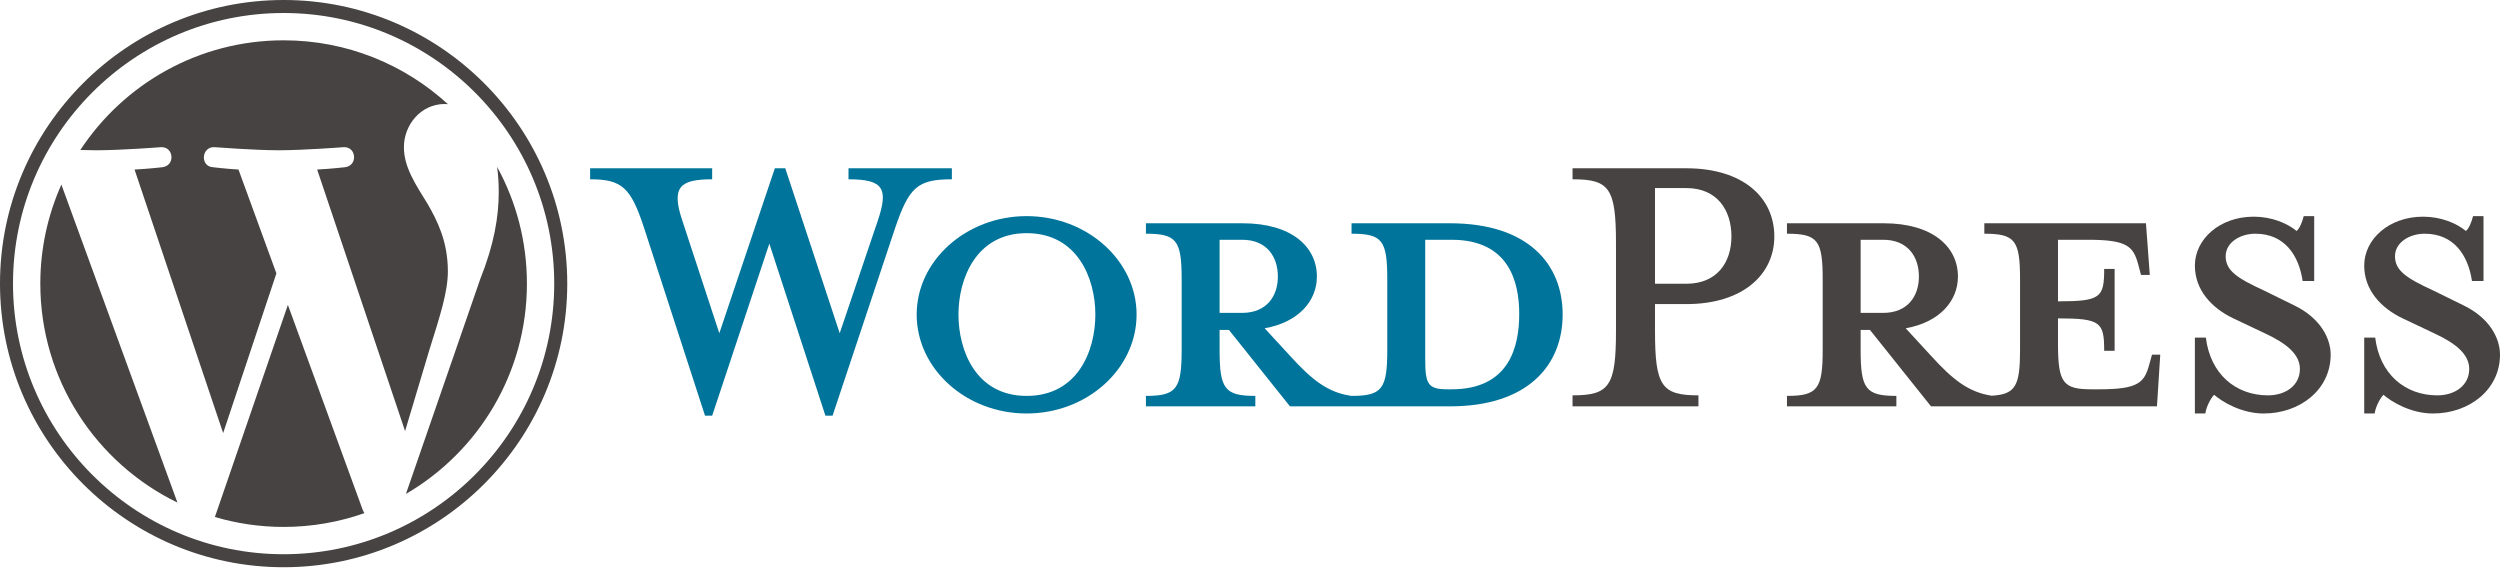
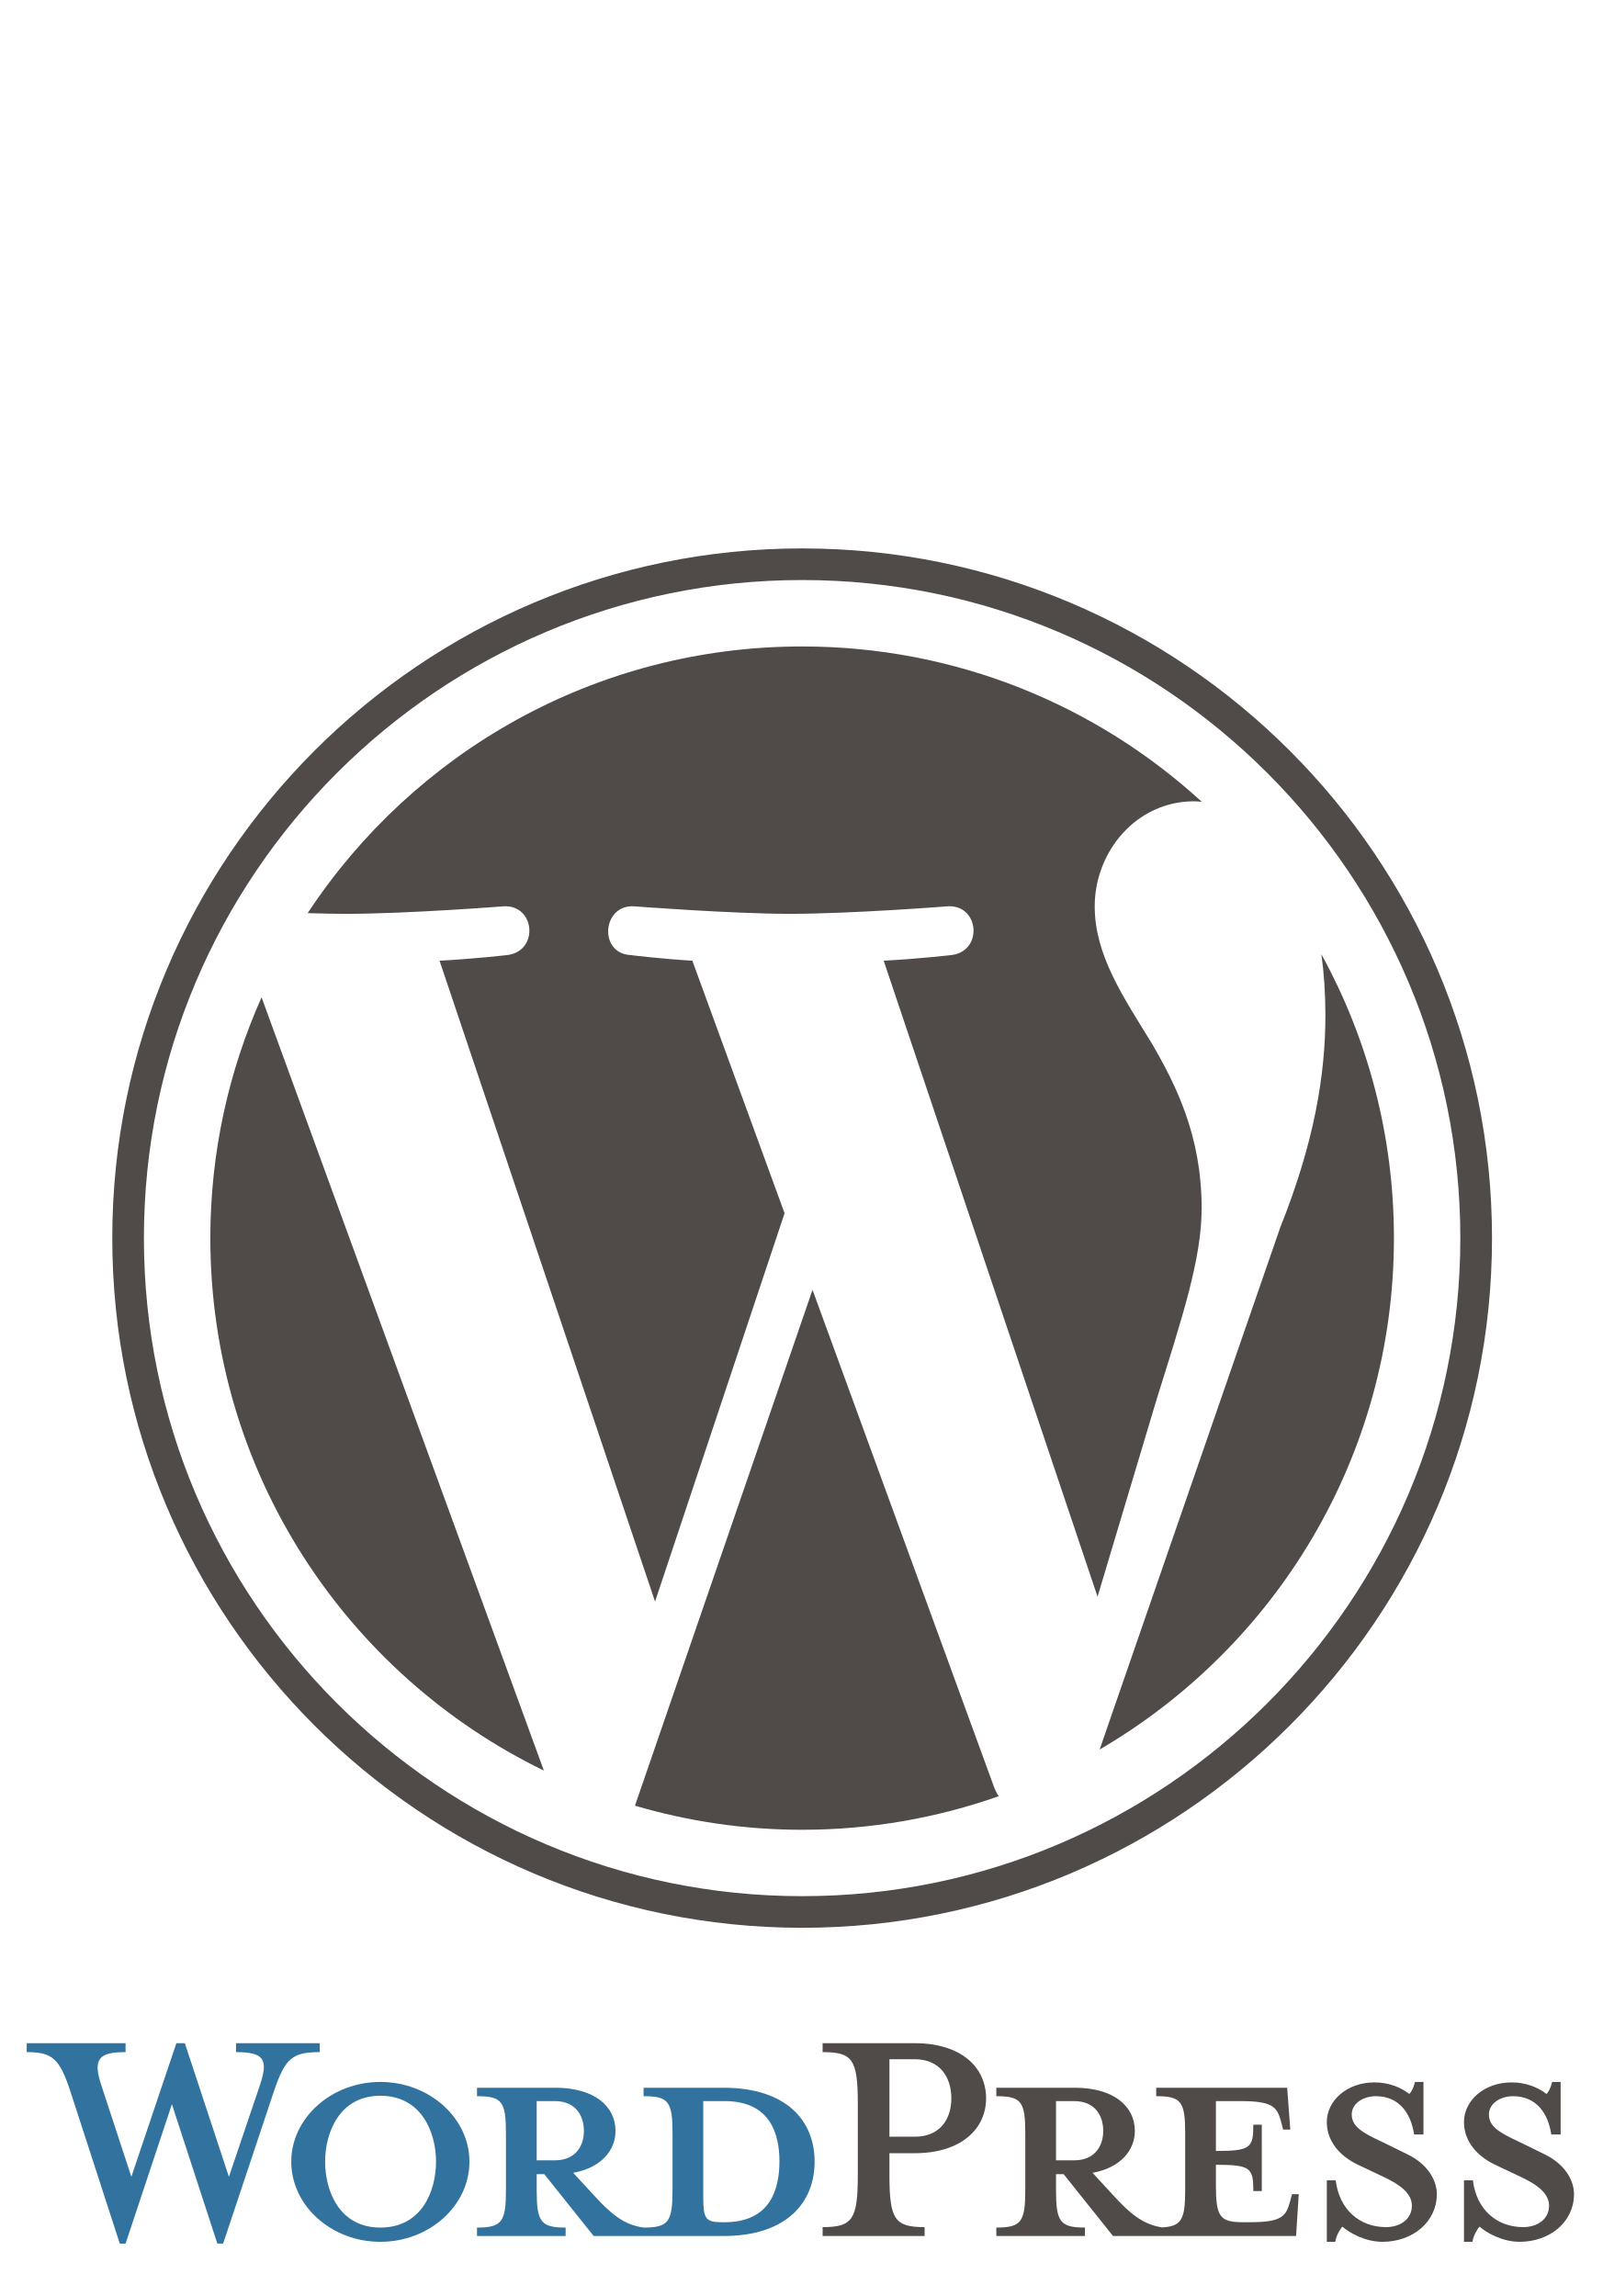
- <svg xmlns="http://www.w3.org/2000/svg" version="1.0" x="0px" y="0px" width="540px" height="122.523px" viewBox="0 0 540 122.523" enable-background="new 0 0 540 122.523" xml:space="preserve">
-   <g id="Layer_1">
- </g>
-   <g id="Layer_2">
+ <svg xmlns="http://www.w3.org/2000/svg" version="1.1" id="Layer_1" x="0px" y="0px" width="300px" height="430px" viewBox="0 0 300 430" enable-background="new 0 0 300 430" xml:space="preserve">
+   <g>
+     <path fill="#31739E" d="M135.429,390.996h-14.928v1.585c4.669,0,5.42,0.999,5.42,6.923v10.675c0,5.92-0.751,7.005-5.42,7.005   c-3.585-0.5-6.004-2.42-9.34-6.089l-3.836-4.168c5.172-0.919,7.924-4.171,7.924-7.842c0-4.586-3.92-8.089-11.259-8.089H89.312   v1.585c4.669,0,5.419,0.999,5.419,6.923v10.675c0,5.92-0.75,7.005-5.419,7.005v1.583h16.595v-1.583c-4.67,0-5.42-1.085-5.42-7.005   v-3.002h1.417l9.256,11.59h24.269c11.926,0,17.096-6.337,17.096-13.927C152.525,397.252,147.355,390.996,135.429,390.996z    M100.487,404.59v-11.091h3.419c3.751,0,5.421,2.585,5.421,5.586c0,2.919-1.669,5.505-5.421,5.505H100.487z M135.679,416.182   h-0.584c-3.002,0-3.418-0.75-3.418-4.586v-18.097c0,0,3.669,0,4.003,0c8.673,0,10.258,6.337,10.258,11.258   C145.937,409.844,144.352,416.182,135.679,416.182z" />
+     <path fill="#31739E" d="M42.861,407.676l5.754-17.014c1.669-4.919,0.918-6.337-4.419-6.337v-1.669h15.679v1.669   c-5.253,0-6.504,1.25-8.59,7.338l-9.508,28.522h-1.083l-8.507-26.104l-8.673,26.104H22.43l-9.256-28.522   c-2.002-6.088-3.336-7.338-8.173-7.338v-1.669h18.514v1.669c-4.92,0-6.255,1.168-4.503,6.337l5.586,17.014l8.424-25.02h1.585   L42.861,407.676z" />
+     <path fill="#31739E" d="M71.215,419.851c-9.173,0-16.679-6.754-16.679-15.011c0-8.173,7.506-14.929,16.679-14.929   c9.173,0,16.68,6.756,16.68,14.929C87.895,413.097,80.388,419.851,71.215,419.851z M71.215,392.498   c-7.672,0-10.341,6.92-10.341,12.342c0,5.504,2.669,12.344,10.341,12.344c7.756,0,10.425-6.84,10.425-12.344   C81.64,399.418,78.971,392.498,71.215,392.498z" />
+     <path fill="#504B48" d="M173.123,417.099v1.668h-19.099v-1.668c5.589,0,6.589-1.417,6.589-9.758V394c0-8.342-1-9.675-6.589-9.675   v-1.669h17.264c8.59,0,13.344,4.42,13.344,10.343c0,5.754-4.754,10.258-13.344,10.258h-4.754v4.084   C166.534,415.682,167.533,417.099,173.123,417.099z M171.288,385.658h-4.754v14.511h4.754c4.671,0,6.838-3.252,6.838-7.17   C178.126,388.996,175.959,385.658,171.288,385.658z" />
+     <path fill="#504B48" d="M241.922,410.928l-0.416,1.502c-0.75,2.751-1.669,3.752-7.589,3.752h-1.169   c-4.335,0-5.086-1.001-5.086-6.921v-3.837c6.504,0,7.006,0.584,7.006,4.92h1.585v-12.425h-1.585c0,4.335-0.502,4.919-7.006,4.919   v-9.339h4.587c5.921,0,6.839,1,7.588,3.753l0.418,1.583h1.334l-0.583-7.839h-24.519v1.585c4.67,0,5.421,0.999,5.421,6.923v10.675   c0,5.416-0.639,6.779-4.32,6.975c-3.499-0.536-5.902-2.444-9.189-6.059l-3.837-4.168c5.172-0.919,7.924-4.171,7.924-7.842   c0-4.586-3.919-8.089-11.259-8.089h-14.678v1.585c4.67,0,5.421,0.999,5.421,6.923v10.675c0,5.92-0.751,7.005-5.421,7.005v1.583   h16.595v-1.583c-4.668,0-5.419-1.085-5.419-7.005v-3.002h1.419l9.255,11.59h34.274l0.501-7.839H241.922z M197.725,404.59v-11.091   h3.419c3.753,0,5.421,2.585,5.421,5.586c0,2.919-1.668,5.505-5.421,5.505H197.725z" />
+     <path fill="#504B48" d="M258.852,419.851c-3.336,0-6.255-1.749-7.506-2.835c-0.416,0.417-1.168,1.667-1.334,2.835h-1.584v-11.507   h1.667c0.667,5.503,4.503,8.755,9.424,8.755c2.668,0,4.837-1.5,4.837-4.002c0-2.169-1.918-3.836-5.337-5.421l-4.753-2.252   c-3.336-1.586-5.838-4.335-5.838-8.005c0-4.003,3.752-7.423,8.924-7.423c2.751,0,5.086,1,6.504,2.169   c0.417-0.334,0.834-1.253,1.084-2.254h1.585v9.842h-1.752c-0.585-3.92-2.752-7.172-7.171-7.172c-2.337,0-4.504,1.334-4.504,3.418   c0,2.17,1.75,3.336,5.754,5.172l4.587,2.251c4.004,1.919,5.587,5.004,5.587,7.506C269.025,416.182,264.439,419.851,258.852,419.851   z" />
+     <path fill="#504B48" d="M284.537,419.851c-3.337,0-6.256-1.749-7.507-2.835c-0.416,0.417-1.168,1.667-1.333,2.835h-1.586v-11.507   h1.669c0.667,5.503,4.502,8.755,9.423,8.755c2.669,0,4.837-1.5,4.837-4.002c0-2.169-1.919-3.836-5.337-5.421l-4.754-2.252   c-3.335-1.586-5.838-4.335-5.838-8.005c0-4.003,3.754-7.423,8.924-7.423c2.752,0,5.086,1,6.506,2.169   c0.416-0.334,0.833-1.253,1.083-2.254h1.585v9.842h-1.752c-0.583-3.92-2.753-7.172-7.172-7.172c-2.335,0-4.504,1.334-4.504,3.418   c0,2.17,1.751,3.336,5.756,5.172l4.585,2.251c4.004,1.919,5.588,5.004,5.588,7.506C294.71,416.182,290.124,419.851,284.537,419.851   z" />
    <g>
-       <path fill="#00749A" d="M313.19,48.227h-21.257v2.255c6.649,0,7.718,1.425,7.718,9.857V75.54c0,8.431-1.068,9.975-7.718,9.975    c-5.105-0.712-8.55-3.444-13.3-8.669l-5.462-5.937c7.362-1.308,11.28-5.938,11.28-11.164c0-6.53-5.58-11.518-16.031-11.518h-20.9    v2.255c6.649,0,7.718,1.425,7.718,9.857V75.54c0,8.431-1.069,9.975-7.718,9.975v2.256h23.631v-2.256    c-6.649,0-7.718-1.544-7.718-9.975v-4.274h2.018l13.182,16.505h34.557c16.981,0,24.344-9.024,24.344-19.832    C337.534,57.133,330.172,48.227,313.19,48.227z M263.434,67.582V51.79h4.868c5.343,0,7.719,3.681,7.719,7.956    c0,4.157-2.376,7.837-7.719,7.837H263.434z M313.547,84.09h-0.832c-4.274,0-4.868-1.068-4.868-6.531V51.79c0,0,5.225,0,5.7,0    c12.35,0,14.605,9.024,14.605,16.031C328.152,75.064,325.896,84.09,313.547,84.09z" />
-       <path fill="#00749A" d="M181.378,71.978l8.194-24.227c2.376-7.006,1.307-9.024-6.293-9.024v-2.376h22.325v2.376    c-7.481,0-9.262,1.781-12.231,10.45L179.834,89.79h-1.543l-12.114-37.17l-12.349,37.17h-1.544l-13.181-40.613    c-2.85-8.669-4.75-10.45-11.638-10.45v-2.376h26.363v2.376c-7.007,0-8.908,1.662-6.413,9.024l7.956,24.227l11.994-35.627h2.257    L181.378,71.978z" />
-       <path fill="#00749A" d="M221.752,89.314c-13.062,0-23.75-9.618-23.75-21.376c0-11.637,10.689-21.257,23.75-21.257    c13.063,0,23.75,9.62,23.75,21.257C245.502,79.696,234.815,89.314,221.752,89.314z M221.752,50.365    c-10.924,0-14.725,9.855-14.725,17.574c0,7.839,3.801,17.576,14.725,17.576c11.045,0,14.845-9.737,14.845-17.576    C236.597,60.22,232.797,50.365,221.752,50.365z" />
-       <path fill="#464342" d="M366.864,85.396v2.375H339.67v-2.375c7.957,0,9.382-2.018,9.382-13.895V52.502    c0-11.877-1.425-13.776-9.382-13.776v-2.376h24.581c12.231,0,19.002,6.294,19.002,14.727c0,8.194-6.771,14.606-19.002,14.606    h-6.769v5.817C357.482,83.378,358.907,85.396,366.864,85.396z M364.251,40.625h-6.769v20.664h6.769    c6.651,0,9.738-4.631,9.738-10.212C373.989,45.377,370.902,40.625,364.251,40.625z" />
-       <path fill="#464342" d="M464.833,76.609l-0.594,2.137c-1.068,3.919-2.376,5.344-10.807,5.344h-1.663    c-6.174,0-7.243-1.425-7.243-9.856v-5.462c9.263,0,9.976,0.83,9.976,7.006h2.256V58.083h-2.256c0,6.175-0.713,7.006-9.976,7.006    V51.79h6.53c8.433,0,9.738,1.425,10.807,5.344l0.595,2.255h1.899l-0.83-11.162h-34.914v2.255c6.649,0,7.719,1.425,7.719,9.857    V75.54c0,7.713-0.908,9.656-6.151,9.933c-4.983-0.761-8.404-3.479-13.085-8.627l-5.463-5.937    c7.363-1.308,11.282-5.938,11.282-11.164c0-6.53-5.581-11.518-16.031-11.518h-20.9v2.255c6.649,0,7.718,1.425,7.718,9.857V75.54    c0,8.431-1.068,9.975-7.718,9.975v2.256h23.632v-2.256c-6.649,0-7.719-1.544-7.719-9.975v-4.274h2.019l13.181,16.505h48.806    l0.713-11.161H464.833z M401.896,67.582V51.79h4.868c5.344,0,7.72,3.681,7.72,7.956c0,4.157-2.376,7.837-7.72,7.837H401.896z" />
-       <path fill="#464342" d="M488.939,89.314c-4.75,0-8.907-2.493-10.688-4.038c-0.594,0.595-1.662,2.376-1.899,4.038h-2.257V72.928    h2.375c0.951,7.837,6.412,12.468,13.419,12.468c3.8,0,6.888-2.137,6.888-5.699c0-3.087-2.731-5.463-7.6-7.719l-6.769-3.206    c-4.751-2.258-8.313-6.177-8.313-11.401c0-5.7,5.344-10.568,12.707-10.568c3.919,0,7.243,1.425,9.263,3.087    c0.593-0.475,1.187-1.782,1.544-3.208h2.256v14.014h-2.494c-0.832-5.582-3.919-10.213-10.212-10.213    c-3.325,0-6.414,1.9-6.414,4.87c0,3.087,2.494,4.749,8.195,7.362l6.53,3.206c5.701,2.731,7.956,7.127,7.956,10.689    C503.426,84.09,496.895,89.314,488.939,89.314z" />
-       <path fill="#464342" d="M525.514,89.314c-4.751,0-8.908-2.493-10.688-4.038c-0.594,0.595-1.662,2.376-1.899,4.038h-2.257V72.928    h2.375c0.95,7.837,6.412,12.468,13.419,12.468c3.8,0,6.888-2.137,6.888-5.699c0-3.087-2.731-5.463-7.601-7.719l-6.769-3.206    c-4.75-2.258-8.313-6.177-8.313-11.401c0-5.7,5.344-10.568,12.707-10.568c3.919,0,7.243,1.425,9.263,3.087    c0.593-0.475,1.187-1.782,1.542-3.208h2.257v14.014h-2.493c-0.832-5.582-3.919-10.213-10.212-10.213    c-3.325,0-6.414,1.9-6.414,4.87c0,3.087,2.494,4.749,8.195,7.362l6.53,3.206c5.701,2.731,7.956,7.127,7.956,10.689    C540,84.09,533.469,89.314,525.514,89.314z" />
-       <g>
-         <path fill="#464342" d="M8.708,61.26c0,20.802,12.089,38.779,29.619,47.298L13.258,39.872     C10.342,46.408,8.708,53.641,8.708,61.26z" />
-         <path fill="#464342" d="M96.74,58.608c0-6.495-2.333-10.993-4.334-14.494c-2.664-4.329-5.161-7.995-5.161-12.324     c0-4.831,3.664-9.328,8.825-9.328c0.233,0,0.454,0.029,0.681,0.042c-9.35-8.566-21.807-13.796-35.489-13.796     c-18.36,0-34.513,9.42-43.91,23.688c1.233,0.037,2.395,0.063,3.382,0.063c5.497,0,14.006-0.667,14.006-0.667     c2.833-0.167,3.167,3.994,0.337,4.329c0,0-2.847,0.335-6.015,0.501L48.2,93.547l11.501-34.493l-8.188-22.434     c-2.83-0.166-5.511-0.501-5.511-0.501c-2.832-0.166-2.5-4.496,0.332-4.329c0,0,8.679,0.667,13.843,0.667     c5.496,0,14.006-0.667,14.006-0.667c2.835-0.167,3.168,3.994,0.337,4.329c0,0-2.853,0.335-6.015,0.501l18.992,56.494     l5.242-17.517C95.011,68.328,96.74,63.107,96.74,58.608z" />
-         <path fill="#464342" d="M62.184,65.857l-15.768,45.819c4.708,1.384,9.687,2.141,14.846,2.141c6.12,0,11.989-1.058,17.452-2.979     c-0.141-0.225-0.269-0.464-0.374-0.724L62.184,65.857z" />
-         <path fill="#464342" d="M107.376,36.046c0.226,1.674,0.354,3.471,0.354,5.404c0,5.333-0.996,11.328-3.996,18.824l-16.053,46.413     c15.624-9.111,26.133-26.038,26.133-45.426C113.815,52.124,111.481,43.532,107.376,36.046z" />
-         <path fill="#464342" d="M61.262,0C27.483,0,0,27.481,0,61.26c0,33.783,27.483,61.263,61.262,61.263     c33.778,0,61.265-27.48,61.265-61.263C122.526,27.481,95.04,0,61.262,0z M61.262,119.715c-32.23,0-58.453-26.223-58.453-58.455     c0-32.23,26.222-58.451,58.453-58.451c32.229,0,58.45,26.221,58.45,58.451C119.712,93.492,93.491,119.715,61.262,119.715z" />
-       </g>
+       <path fill="#504B48" d="M39.382,231.873c0,43.857,25.489,81.761,62.45,99.725l-52.857-144.82    C42.829,200.557,39.382,215.807,39.382,231.873z" />
+       <path fill="#504B48" d="M224.992,226.28c0-13.695-4.92-23.178-9.138-30.558c-5.616-9.128-10.883-16.859-10.883-25.986    c0-10.185,7.724-19.667,18.605-19.667c0.494,0,0.958,0.061,1.438,0.09c-19.714-18.063-45.977-29.09-74.826-29.09    c-38.711,0-72.768,19.863-92.583,49.944c2.604,0.08,5.053,0.133,7.134,0.133c11.587,0,29.53-1.409,29.53-1.409    c5.973-0.351,6.678,8.423,0.709,9.127c0,0-6.005,0.708-12.68,1.058l40.351,120.025l24.251-72.727l-17.267-47.299    c-5.966-0.351-11.62-1.058-11.62-1.058c-5.97-0.349-5.271-9.478,0.702-9.127c0,0,18.297,1.409,29.185,1.409    c11.588,0,29.532-1.409,29.532-1.409c5.977-0.351,6.678,8.423,0.71,9.127c0,0-6.015,0.708-12.684,1.058l40.044,119.111    l11.053-36.93C221.345,246.771,224.992,235.768,224.992,226.28z" />
+       <path fill="#504B48" d="M152.135,241.565l-33.247,96.608c9.925,2.917,20.424,4.512,31.301,4.512    c12.903,0,25.279-2.229,36.795-6.279c-0.297-0.474-0.567-0.979-0.788-1.524L152.135,241.565z" />
+       <path fill="#504B48" d="M247.416,178.713c0.479,3.528,0.749,7.316,0.749,11.395c0,11.241-2.103,23.881-8.427,39.688    l-33.846,97.856c32.942-19.212,55.102-54.901,55.102-95.778C260.994,212.608,256.073,194.493,247.416,178.713z" />
+       <path fill="#504B48" d="M150.189,102.708c-71.222,0-129.167,57.945-129.167,129.165c0,71.229,57.945,129.168,129.167,129.168    c71.217,0,129.17-57.939,129.17-129.168C279.359,160.653,221.406,102.708,150.189,102.708z M150.189,355.118    c-67.955,0-123.244-55.286-123.244-123.245c0-67.955,55.289-123.242,123.244-123.242c67.953,0,123.238,55.287,123.238,123.242    C273.427,299.832,218.142,355.118,150.189,355.118z" />
    </g>
  </g>
+   <g>
+ </g>
+   <g>
+ </g>
+   <g>
+ </g>
+   <g>
+ </g>
+   <g>
+ </g>
+   <g>
+ </g>
</svg>
